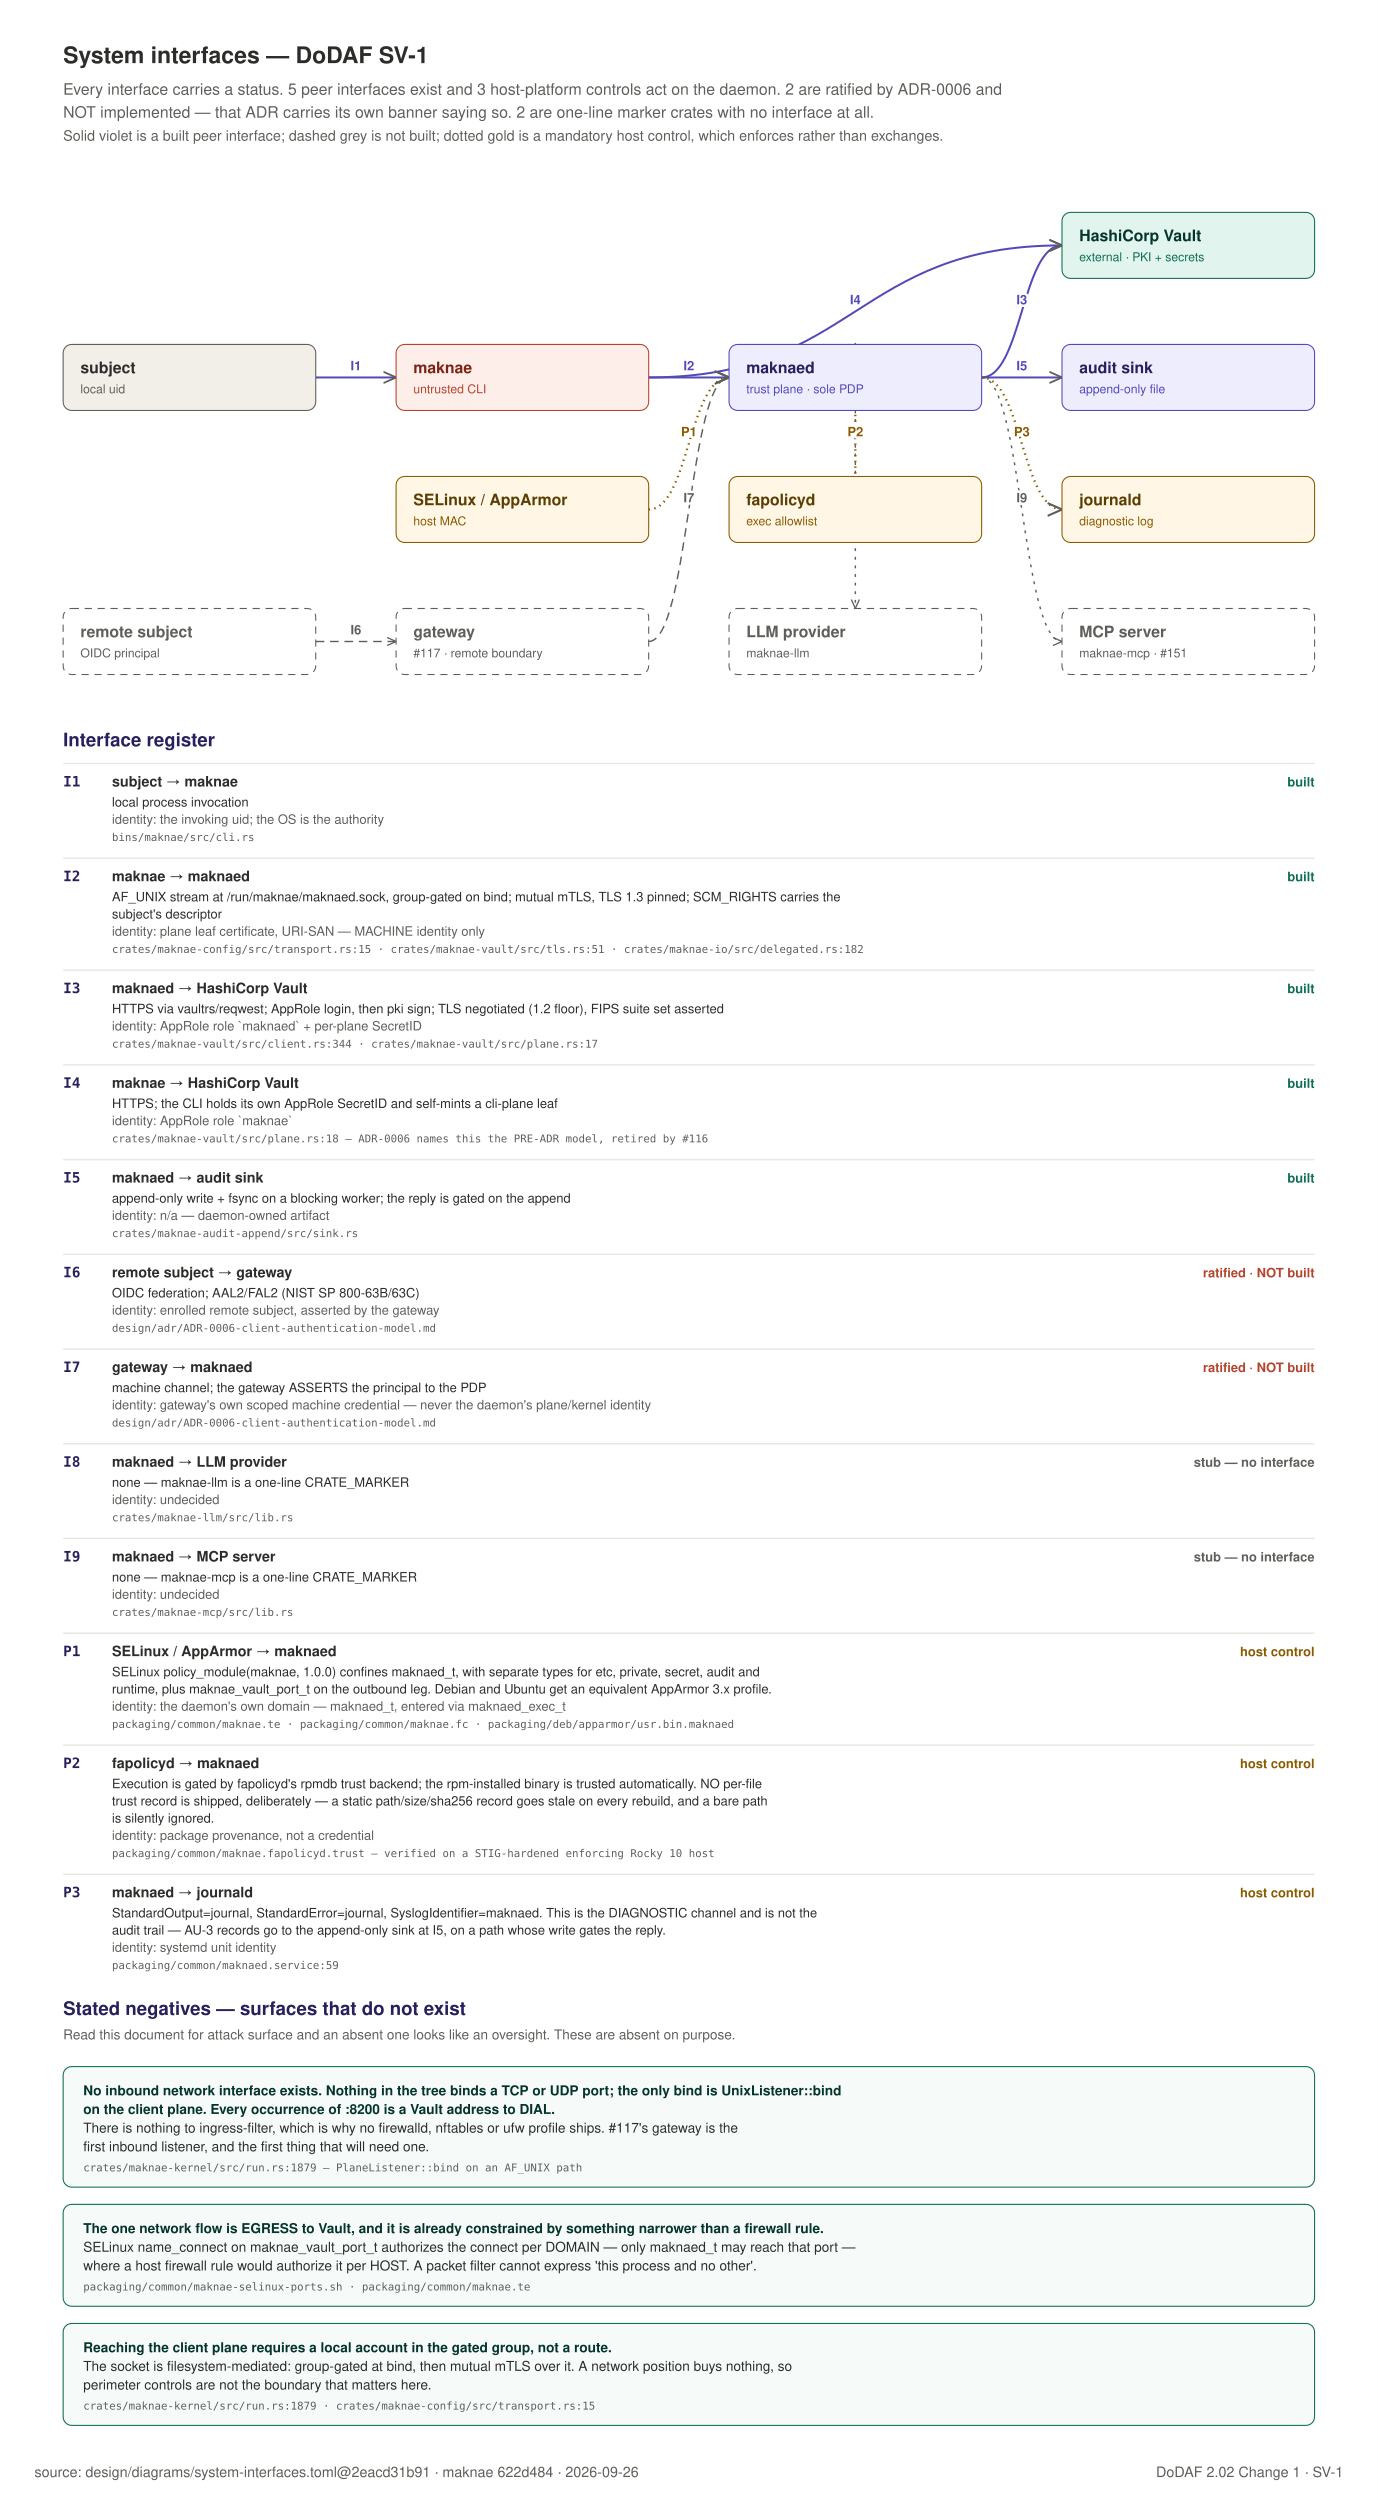
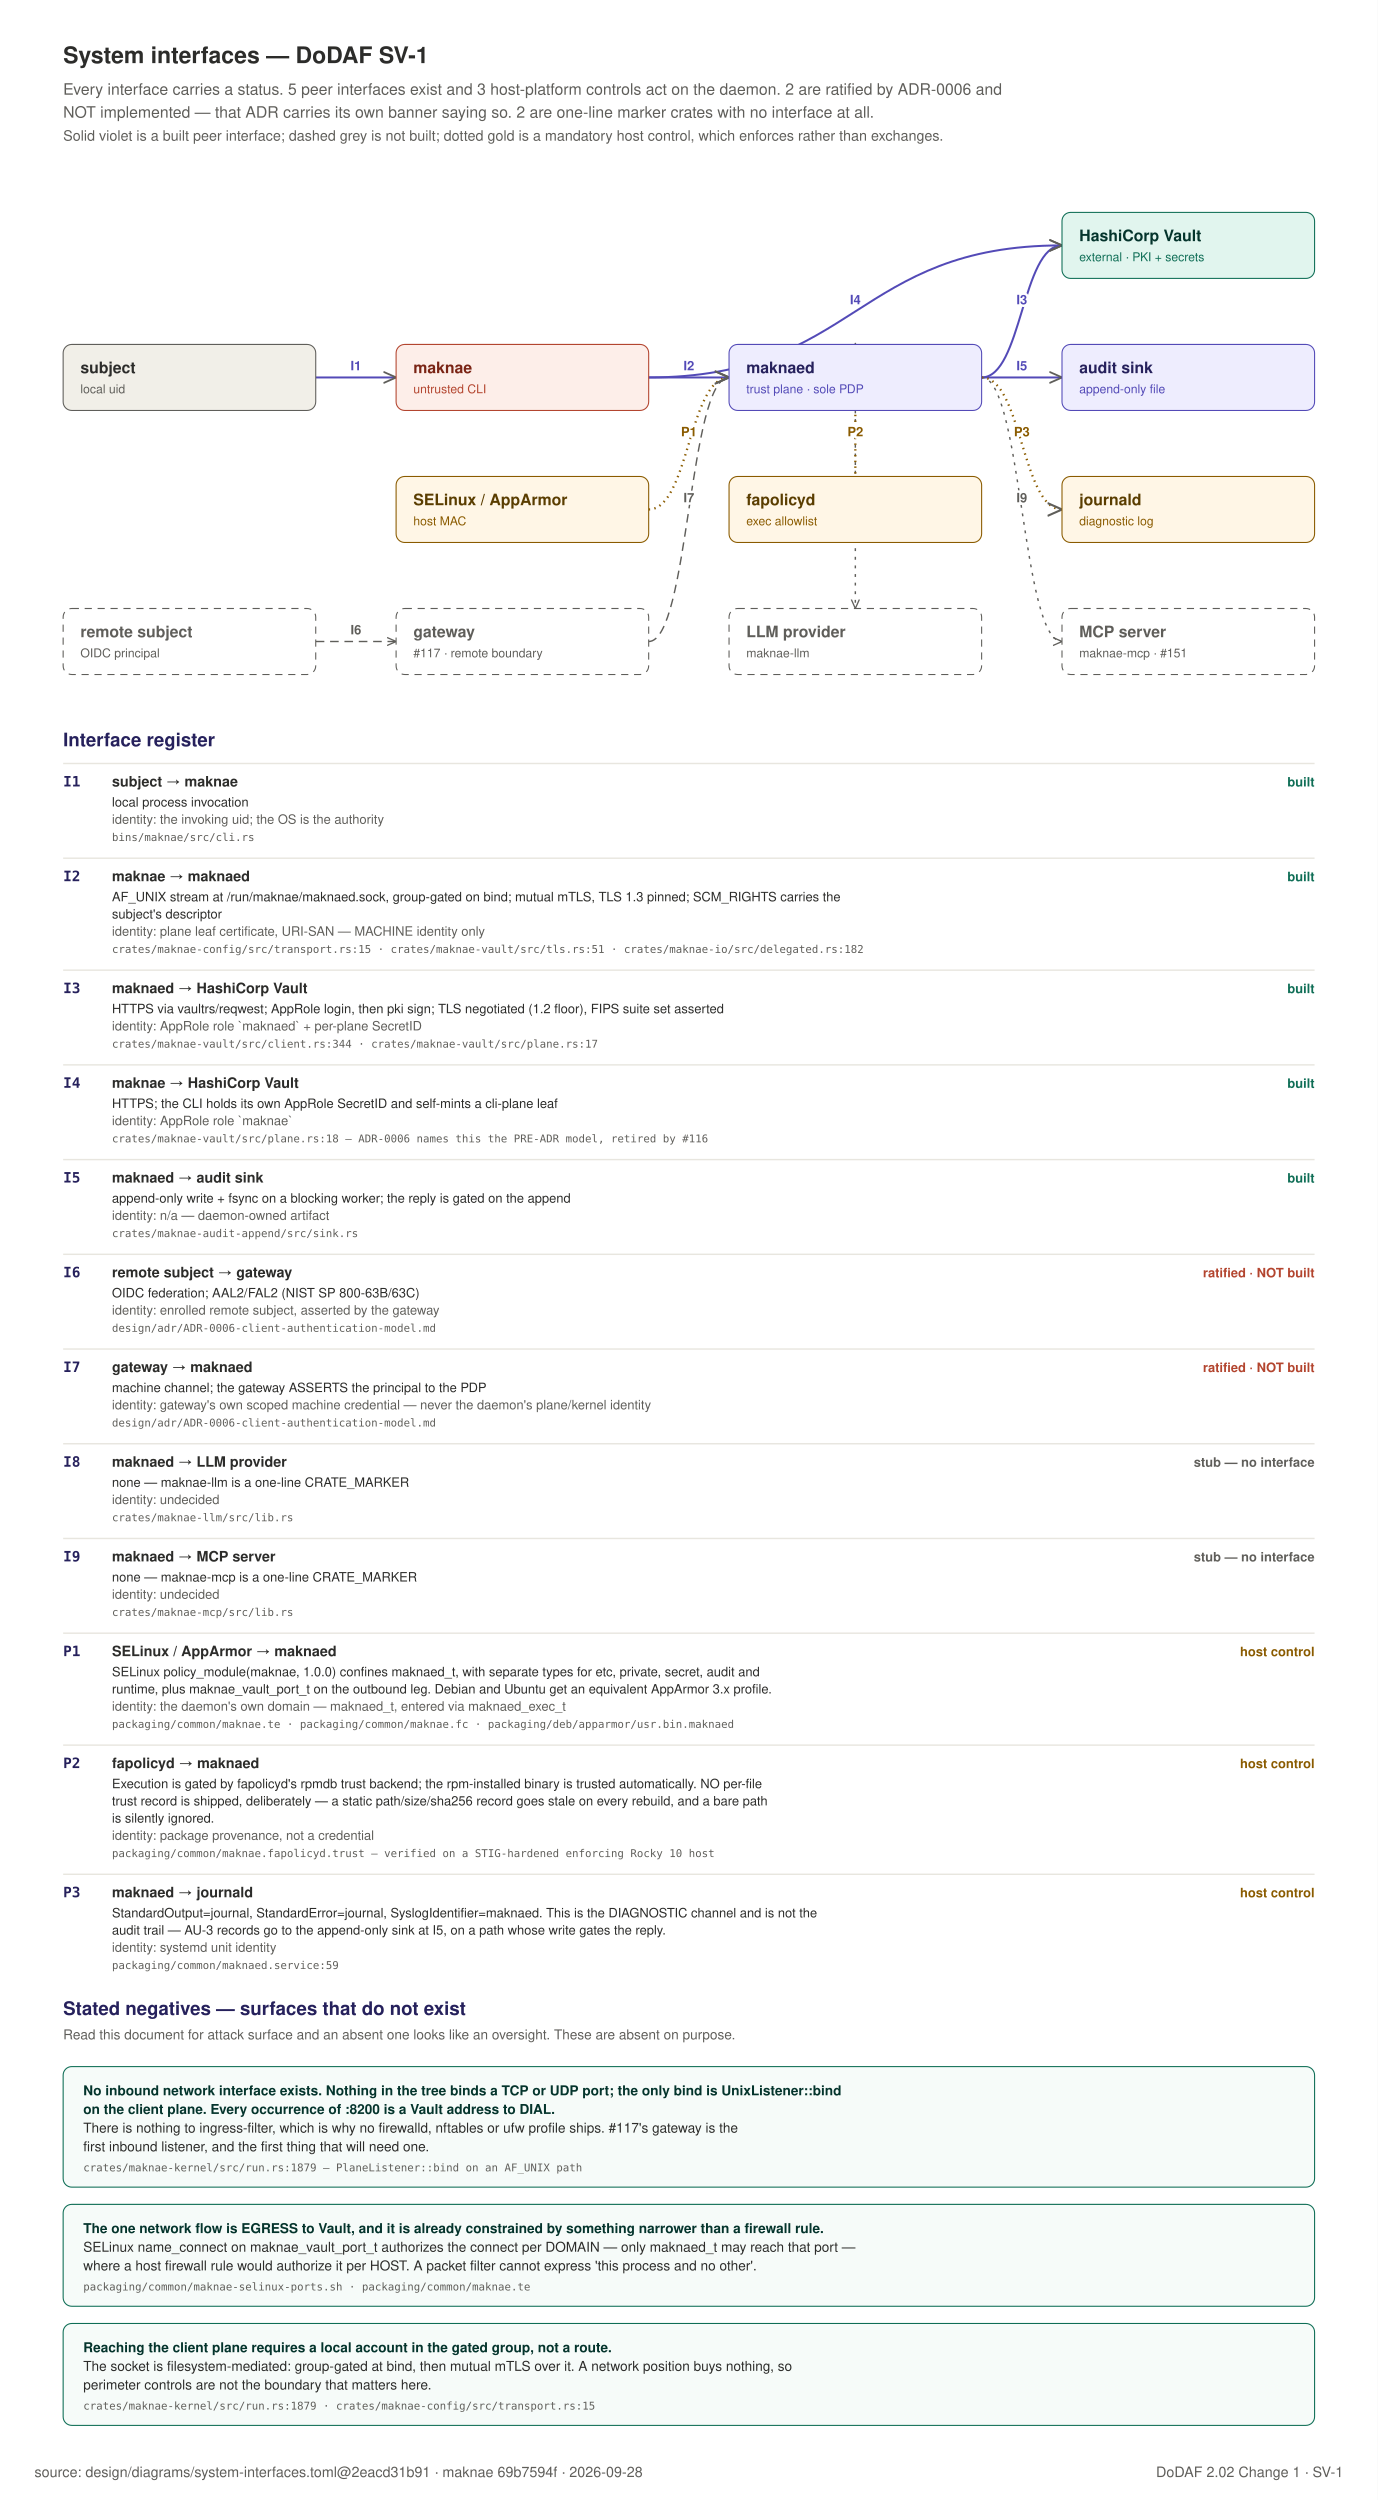
<svg xmlns="http://www.w3.org/2000/svg" width="960" height="1742" viewBox="0 0 960 1742" role="img">
  <rect x="0" y="0" width="960" height="1742" fill="#FFFFFF" />
  <text x="44" y="44" text-anchor="start" font-family="Helvetica, Arial, sans-serif" font-size="16" font-weight="600" fill="#2C2C2A">System interfaces — DoDAF SV-1</text>
  <text x="44" y="66" text-anchor="start" font-family="Helvetica, Arial, sans-serif" font-size="11" font-weight="400" fill="#5F5E5A">Every interface carries a status. 5 peer interfaces exist and 3 host-platform controls act on the daemon. 2 are ratified by ADR-0006 and</text>
  <text x="44" y="82" text-anchor="start" font-family="Helvetica, Arial, sans-serif" font-size="11" font-weight="400" fill="#5F5E5A">NOT implemented — that ADR carries its own banner saying so. 2 are one-line marker crates with no interface at all.</text>
  <text x="44" y="98" text-anchor="start" font-family="Helvetica, Arial, sans-serif" font-size="10" font-weight="400" fill="#5F5E5A">Solid violet is a built peer interface; dashed grey is not built; dotted gold is a mandatory host control, which enforces rather than exchanges.</text>
  <defs>
    <marker id="if" viewBox="0 0 10 10" refX="9" refY="5" markerWidth="7" markerHeight="7" orient="auto-start-reverse">
      <path d="M 0 1 L 9 5 L 0 9" fill="none" stroke="#5F5E5A" stroke-width="1.3" />
    </marker>
  </defs>
  <path d="M 220 263 C 248 263 248 263 276 263" fill="none" stroke="#534AB7" stroke-width="1.4" marker-end="url(#if)" />
  <text x="248.0" y="258.0" text-anchor="middle" font-family="Helvetica, Arial, sans-serif" font-size="9" font-weight="700" fill="#534AB7" stroke="#FFFFFF" stroke-width="3.5" paint-order="stroke" stroke-linejoin="round">I1</text>
  <path d="M 452 263 C 480 263 480 263 508 263" fill="none" stroke="#534AB7" stroke-width="1.4" marker-end="url(#if)" />
  <text x="480.0" y="258.0" text-anchor="middle" font-family="Helvetica, Arial, sans-serif" font-size="9" font-weight="700" fill="#534AB7" stroke="#FFFFFF" stroke-width="3.5" paint-order="stroke" stroke-linejoin="round">I2</text>
  <path d="M 684 263 C 712 263 712 171 740 171" fill="none" stroke="#534AB7" stroke-width="1.4" marker-end="url(#if)" />
  <text x="712.0" y="212.0" text-anchor="middle" font-family="Helvetica, Arial, sans-serif" font-size="9" font-weight="700" fill="#534AB7" stroke="#FFFFFF" stroke-width="3.5" paint-order="stroke" stroke-linejoin="round">I3</text>
  <path d="M 452 263 C 596 263 596 171 740 171" fill="none" stroke="#534AB7" stroke-width="1.4" marker-end="url(#if)" />
  <text x="596.0" y="212.0" text-anchor="middle" font-family="Helvetica, Arial, sans-serif" font-size="9" font-weight="700" fill="#534AB7" stroke="#FFFFFF" stroke-width="3.5" paint-order="stroke" stroke-linejoin="round">I4</text>
  <path d="M 684 263 C 712 263 712 263 740 263" fill="none" stroke="#534AB7" stroke-width="1.4" marker-end="url(#if)" />
  <text x="712.0" y="258.0" text-anchor="middle" font-family="Helvetica, Arial, sans-serif" font-size="9" font-weight="700" fill="#534AB7" stroke="#FFFFFF" stroke-width="3.5" paint-order="stroke" stroke-linejoin="round">I5</text>
  <path d="M 220 447 C 248 447 248 447 276 447" fill="none" stroke="#5F5E5A" stroke-width="1" stroke-dasharray="6 4" marker-end="url(#if)" />
  <text x="248.0" y="442.0" text-anchor="middle" font-family="Helvetica, Arial, sans-serif" font-size="9" font-weight="700" fill="#5F5E5A" stroke="#FFFFFF" stroke-width="3.5" paint-order="stroke" stroke-linejoin="round">I6</text>
  <path d="M 452 447 C 480 447 480 263 508 263" fill="none" stroke="#5F5E5A" stroke-width="1" stroke-dasharray="6 4" marker-end="url(#if)" />
  <text x="480.0" y="350.0" text-anchor="middle" font-family="Helvetica, Arial, sans-serif" font-size="9" font-weight="700" fill="#5F5E5A" stroke="#FFFFFF" stroke-width="3.5" paint-order="stroke" stroke-linejoin="round">I7</text>
  <path d="M 596 286 C 596 286 596 424 596 424" fill="none" stroke="#5F5E5A" stroke-width="1" stroke-dasharray="2 4" marker-end="url(#if)" />
  <text x="596.0" y="350.0" text-anchor="middle" font-family="Helvetica, Arial, sans-serif" font-size="9" font-weight="700" fill="#5F5E5A" stroke="#FFFFFF" stroke-width="3.5" paint-order="stroke" stroke-linejoin="round">I8</text>
  <path d="M 684 263 C 712 263 712 447 740 447" fill="none" stroke="#5F5E5A" stroke-width="1" stroke-dasharray="2 4" marker-end="url(#if)" />
  <text x="712.0" y="350.0" text-anchor="middle" font-family="Helvetica, Arial, sans-serif" font-size="9" font-weight="700" fill="#5F5E5A" stroke="#FFFFFF" stroke-width="3.5" paint-order="stroke" stroke-linejoin="round">I9</text>
  <path d="M 452 355 C 480 355 480 263 508 263" fill="none" stroke="#8A5B00" stroke-width="1.6" stroke-dasharray="1 3" marker-end="url(#if)" />
  <text x="480.0" y="304.0" text-anchor="middle" font-family="Helvetica, Arial, sans-serif" font-size="9" font-weight="700" fill="#8A5B00" stroke="#FFFFFF" stroke-width="3.5" paint-order="stroke" stroke-linejoin="round">P1</text>
  <path d="M 596 378 C 596 378 596 240 596 240" fill="none" stroke="#8A5B00" stroke-width="1.6" stroke-dasharray="1 3" marker-end="url(#if)" />
  <text x="596.0" y="304.0" text-anchor="middle" font-family="Helvetica, Arial, sans-serif" font-size="9" font-weight="700" fill="#8A5B00" stroke="#FFFFFF" stroke-width="3.5" paint-order="stroke" stroke-linejoin="round">P2</text>
  <path d="M 684 263 C 712 263 712 355 740 355" fill="none" stroke="#8A5B00" stroke-width="1.6" stroke-dasharray="1 3" marker-end="url(#if)" />
  <text x="712.0" y="304.0" text-anchor="middle" font-family="Helvetica, Arial, sans-serif" font-size="9" font-weight="700" fill="#8A5B00" stroke="#FFFFFF" stroke-width="3.5" paint-order="stroke" stroke-linejoin="round">P3</text>
  <rect x="44" y="240" width="176" height="46" rx="6" fill="#F1EFE8" stroke="#5F5E5A" stroke-width="0.75" />
  <text x="56" y="260" text-anchor="start" font-family="Helvetica, Arial, sans-serif" font-size="11" font-weight="600" fill="#2C2C2A">subject</text>
  <text x="56" y="274" text-anchor="start" font-family="Helvetica, Arial, sans-serif" font-size="8.5" font-weight="400" fill="#5F5E5A">local uid</text>
  <rect x="276" y="240" width="176" height="46" rx="6" fill="#FDEEE9" stroke="#B3452F" stroke-width="0.75" />
  <text x="288" y="260" text-anchor="start" font-family="Helvetica, Arial, sans-serif" font-size="11" font-weight="600" fill="#7A2415">maknae</text>
  <text x="288" y="274" text-anchor="start" font-family="Helvetica, Arial, sans-serif" font-size="8.5" font-weight="400" fill="#B3452F">untrusted CLI</text>
  <rect x="508" y="240" width="176" height="46" rx="6" fill="#EEEDFE" stroke="#534AB7" stroke-width="0.75" />
  <text x="520" y="260" text-anchor="start" font-family="Helvetica, Arial, sans-serif" font-size="11" font-weight="600" fill="#26215C">maknaed</text>
  <text x="520" y="274" text-anchor="start" font-family="Helvetica, Arial, sans-serif" font-size="8.5" font-weight="400" fill="#534AB7">trust plane · sole PDP</text>
  <rect x="740" y="148" width="176" height="46" rx="6" fill="#E1F5EE" stroke="#0F6E56" stroke-width="0.75" />
  <text x="752" y="168" text-anchor="start" font-family="Helvetica, Arial, sans-serif" font-size="11" font-weight="600" fill="#04342C">HashiCorp Vault</text>
  <text x="752" y="182" text-anchor="start" font-family="Helvetica, Arial, sans-serif" font-size="8.5" font-weight="400" fill="#0F6E56">external · PKI + secrets</text>
  <rect x="740" y="240" width="176" height="46" rx="6" fill="#EEEDFE" stroke="#534AB7" stroke-width="0.75" />
  <text x="752" y="260" text-anchor="start" font-family="Helvetica, Arial, sans-serif" font-size="11" font-weight="600" fill="#26215C">audit sink</text>
  <text x="752" y="274" text-anchor="start" font-family="Helvetica, Arial, sans-serif" font-size="8.5" font-weight="400" fill="#534AB7">append-only file</text>
  <rect x="276" y="424" width="176" height="46" rx="6" fill="#FFFFFF" stroke="#5F5E5A" stroke-width="0.75" stroke-dasharray="5 4" />
  <text x="288" y="444" text-anchor="start" font-family="Helvetica, Arial, sans-serif" font-size="11" font-weight="600" fill="#5F5E5A">gateway</text>
  <text x="288" y="458" text-anchor="start" font-family="Helvetica, Arial, sans-serif" font-size="8.5" font-weight="400" fill="#5F5E5A">#117 · remote boundary</text>
  <rect x="44" y="424" width="176" height="46" rx="6" fill="#FFFFFF" stroke="#5F5E5A" stroke-width="0.75" stroke-dasharray="5 4" />
  <text x="56" y="444" text-anchor="start" font-family="Helvetica, Arial, sans-serif" font-size="11" font-weight="600" fill="#5F5E5A">remote subject</text>
  <text x="56" y="458" text-anchor="start" font-family="Helvetica, Arial, sans-serif" font-size="8.5" font-weight="400" fill="#5F5E5A">OIDC principal</text>
  <rect x="508" y="424" width="176" height="46" rx="6" fill="#FFFFFF" stroke="#5F5E5A" stroke-width="0.75" stroke-dasharray="5 4" />
  <text x="520" y="444" text-anchor="start" font-family="Helvetica, Arial, sans-serif" font-size="11" font-weight="600" fill="#5F5E5A">LLM provider</text>
  <text x="520" y="458" text-anchor="start" font-family="Helvetica, Arial, sans-serif" font-size="8.5" font-weight="400" fill="#5F5E5A">maknae-llm</text>
  <rect x="740" y="424" width="176" height="46" rx="6" fill="#FFFFFF" stroke="#5F5E5A" stroke-width="0.75" stroke-dasharray="5 4" />
  <text x="752" y="444" text-anchor="start" font-family="Helvetica, Arial, sans-serif" font-size="11" font-weight="600" fill="#5F5E5A">MCP server</text>
  <text x="752" y="458" text-anchor="start" font-family="Helvetica, Arial, sans-serif" font-size="8.5" font-weight="400" fill="#5F5E5A">maknae-mcp · #151</text>
  <rect x="276" y="332" width="176" height="46" rx="6" fill="#FFF6E6" stroke="#8A5B00" stroke-width="0.75" />
  <text x="288" y="352" text-anchor="start" font-family="Helvetica, Arial, sans-serif" font-size="11" font-weight="600" fill="#5A3D00">SELinux / AppArmor</text>
  <text x="288" y="366" text-anchor="start" font-family="Helvetica, Arial, sans-serif" font-size="8.5" font-weight="400" fill="#8A5B00">host MAC</text>
  <rect x="508" y="332" width="176" height="46" rx="6" fill="#FFF6E6" stroke="#8A5B00" stroke-width="0.75" />
  <text x="520" y="352" text-anchor="start" font-family="Helvetica, Arial, sans-serif" font-size="11" font-weight="600" fill="#5A3D00">fapolicyd</text>
  <text x="520" y="366" text-anchor="start" font-family="Helvetica, Arial, sans-serif" font-size="8.5" font-weight="400" fill="#8A5B00">exec allowlist</text>
  <rect x="740" y="332" width="176" height="46" rx="6" fill="#FFF6E6" stroke="#8A5B00" stroke-width="0.75" />
  <text x="752" y="352" text-anchor="start" font-family="Helvetica, Arial, sans-serif" font-size="11" font-weight="600" fill="#5A3D00">journald</text>
  <text x="752" y="366" text-anchor="start" font-family="Helvetica, Arial, sans-serif" font-size="8.5" font-weight="400" fill="#8A5B00">diagnostic log</text>
  <text x="44" y="520" text-anchor="start" font-family="Helvetica, Arial, sans-serif" font-size="13" font-weight="600" fill="#26215C">Interface register</text>
  <line x1="44" y1="532" x2="916" y2="532" stroke="#E8E6DF" stroke-width="1" />
  <text x="44" y="548" text-anchor="start" font-family="ui-monospace, SFMono-Regular, Menlo, monospace" font-size="10" font-weight="700" fill="#26215C">I1</text>
  <text x="78" y="548" text-anchor="start" font-family="Helvetica, Arial, sans-serif" font-size="10" font-weight="600" fill="#2C2C2A">subject  →  maknae</text>
  <text x="916" y="548" text-anchor="end" font-family="Helvetica, Arial, sans-serif" font-size="9" font-weight="700" fill="#0F6E56">built</text>
  <text x="78" y="562" text-anchor="start" font-family="Helvetica, Arial, sans-serif" font-size="9" font-weight="400" fill="#2C2C2A">local process invocation</text>
  <text x="78" y="574" text-anchor="start" font-family="Helvetica, Arial, sans-serif" font-size="9" font-weight="400" fill="#5F5E5A">identity: the invoking uid; the OS is the authority</text>
  <text x="78" y="586" text-anchor="start" font-family="ui-monospace, SFMono-Regular, Menlo, monospace" font-size="7.5" font-weight="400" fill="#5F5E5A">bins/maknae/src/cli.rs</text>
  <line x1="44" y1="598" x2="916" y2="598" stroke="#E8E6DF" stroke-width="1" />
  <text x="44" y="614" text-anchor="start" font-family="ui-monospace, SFMono-Regular, Menlo, monospace" font-size="10" font-weight="700" fill="#26215C">I2</text>
  <text x="78" y="614" text-anchor="start" font-family="Helvetica, Arial, sans-serif" font-size="10" font-weight="600" fill="#2C2C2A">maknae  →  maknaed</text>
  <text x="916" y="614" text-anchor="end" font-family="Helvetica, Arial, sans-serif" font-size="9" font-weight="700" fill="#0F6E56">built</text>
  <text x="78" y="628" text-anchor="start" font-family="Helvetica, Arial, sans-serif" font-size="9" font-weight="400" fill="#2C2C2A">AF_UNIX stream at /run/maknae/maknaed.sock, group-gated on bind; mutual mTLS, TLS 1.3 pinned; SCM_RIGHTS carries the</text>
  <text x="78" y="640" text-anchor="start" font-family="Helvetica, Arial, sans-serif" font-size="9" font-weight="400" fill="#2C2C2A">subject's descriptor</text>
  <text x="78" y="652" text-anchor="start" font-family="Helvetica, Arial, sans-serif" font-size="9" font-weight="400" fill="#5F5E5A">identity: plane leaf certificate, URI-SAN — MACHINE identity only</text>
  <text x="78" y="664" text-anchor="start" font-family="ui-monospace, SFMono-Regular, Menlo, monospace" font-size="7.5" font-weight="400" fill="#5F5E5A">crates/maknae-config/src/transport.rs:15 · crates/maknae-vault/src/tls.rs:51 · crates/maknae-io/src/delegated.rs:182</text>
  <line x1="44" y1="676" x2="916" y2="676" stroke="#E8E6DF" stroke-width="1" />
  <text x="44" y="692" text-anchor="start" font-family="ui-monospace, SFMono-Regular, Menlo, monospace" font-size="10" font-weight="700" fill="#26215C">I3</text>
  <text x="78" y="692" text-anchor="start" font-family="Helvetica, Arial, sans-serif" font-size="10" font-weight="600" fill="#2C2C2A">maknaed  →  HashiCorp Vault</text>
  <text x="916" y="692" text-anchor="end" font-family="Helvetica, Arial, sans-serif" font-size="9" font-weight="700" fill="#0F6E56">built</text>
  <text x="78" y="706" text-anchor="start" font-family="Helvetica, Arial, sans-serif" font-size="9" font-weight="400" fill="#2C2C2A">HTTPS via vaultrs/reqwest; AppRole login, then pki sign; TLS negotiated (1.2 floor), FIPS suite set asserted</text>
  <text x="78" y="718" text-anchor="start" font-family="Helvetica, Arial, sans-serif" font-size="9" font-weight="400" fill="#5F5E5A">identity: AppRole role `maknaed` + per-plane SecretID</text>
  <text x="78" y="730" text-anchor="start" font-family="ui-monospace, SFMono-Regular, Menlo, monospace" font-size="7.5" font-weight="400" fill="#5F5E5A">crates/maknae-vault/src/client.rs:344 · crates/maknae-vault/src/plane.rs:17</text>
  <line x1="44" y1="742" x2="916" y2="742" stroke="#E8E6DF" stroke-width="1" />
  <text x="44" y="758" text-anchor="start" font-family="ui-monospace, SFMono-Regular, Menlo, monospace" font-size="10" font-weight="700" fill="#26215C">I4</text>
  <text x="78" y="758" text-anchor="start" font-family="Helvetica, Arial, sans-serif" font-size="10" font-weight="600" fill="#2C2C2A">maknae  →  HashiCorp Vault</text>
  <text x="916" y="758" text-anchor="end" font-family="Helvetica, Arial, sans-serif" font-size="9" font-weight="700" fill="#0F6E56">built</text>
  <text x="78" y="772" text-anchor="start" font-family="Helvetica, Arial, sans-serif" font-size="9" font-weight="400" fill="#2C2C2A">HTTPS; the CLI holds its own AppRole SecretID and self-mints a cli-plane leaf</text>
  <text x="78" y="784" text-anchor="start" font-family="Helvetica, Arial, sans-serif" font-size="9" font-weight="400" fill="#5F5E5A">identity: AppRole role `maknae`</text>
  <text x="78" y="796" text-anchor="start" font-family="ui-monospace, SFMono-Regular, Menlo, monospace" font-size="7.5" font-weight="400" fill="#5F5E5A">crates/maknae-vault/src/plane.rs:18 — ADR-0006 names this the PRE-ADR model, retired by #116</text>
  <line x1="44" y1="808" x2="916" y2="808" stroke="#E8E6DF" stroke-width="1" />
  <text x="44" y="824" text-anchor="start" font-family="ui-monospace, SFMono-Regular, Menlo, monospace" font-size="10" font-weight="700" fill="#26215C">I5</text>
  <text x="78" y="824" text-anchor="start" font-family="Helvetica, Arial, sans-serif" font-size="10" font-weight="600" fill="#2C2C2A">maknaed  →  audit sink</text>
  <text x="916" y="824" text-anchor="end" font-family="Helvetica, Arial, sans-serif" font-size="9" font-weight="700" fill="#0F6E56">built</text>
  <text x="78" y="838" text-anchor="start" font-family="Helvetica, Arial, sans-serif" font-size="9" font-weight="400" fill="#2C2C2A">append-only write + fsync on a blocking worker; the reply is gated on the append</text>
  <text x="78" y="850" text-anchor="start" font-family="Helvetica, Arial, sans-serif" font-size="9" font-weight="400" fill="#5F5E5A">identity: n/a — daemon-owned artifact</text>
  <text x="78" y="862" text-anchor="start" font-family="ui-monospace, SFMono-Regular, Menlo, monospace" font-size="7.5" font-weight="400" fill="#5F5E5A">crates/maknae-audit-append/src/sink.rs</text>
  <line x1="44" y1="874" x2="916" y2="874" stroke="#E8E6DF" stroke-width="1" />
  <text x="44" y="890" text-anchor="start" font-family="ui-monospace, SFMono-Regular, Menlo, monospace" font-size="10" font-weight="700" fill="#26215C">I6</text>
  <text x="78" y="890" text-anchor="start" font-family="Helvetica, Arial, sans-serif" font-size="10" font-weight="600" fill="#2C2C2A">remote subject  →  gateway</text>
  <text x="916" y="890" text-anchor="end" font-family="Helvetica, Arial, sans-serif" font-size="9" font-weight="700" fill="#B3452F">ratified · NOT built</text>
  <text x="78" y="904" text-anchor="start" font-family="Helvetica, Arial, sans-serif" font-size="9" font-weight="400" fill="#2C2C2A">OIDC federation; AAL2/FAL2 (NIST SP 800-63B/63C)</text>
  <text x="78" y="916" text-anchor="start" font-family="Helvetica, Arial, sans-serif" font-size="9" font-weight="400" fill="#5F5E5A">identity: enrolled remote subject, asserted by the gateway</text>
  <text x="78" y="928" text-anchor="start" font-family="ui-monospace, SFMono-Regular, Menlo, monospace" font-size="7.5" font-weight="400" fill="#5F5E5A">design/adr/ADR-0006-client-authentication-model.md</text>
  <line x1="44" y1="940" x2="916" y2="940" stroke="#E8E6DF" stroke-width="1" />
  <text x="44" y="956" text-anchor="start" font-family="ui-monospace, SFMono-Regular, Menlo, monospace" font-size="10" font-weight="700" fill="#26215C">I7</text>
  <text x="78" y="956" text-anchor="start" font-family="Helvetica, Arial, sans-serif" font-size="10" font-weight="600" fill="#2C2C2A">gateway  →  maknaed</text>
  <text x="916" y="956" text-anchor="end" font-family="Helvetica, Arial, sans-serif" font-size="9" font-weight="700" fill="#B3452F">ratified · NOT built</text>
  <text x="78" y="970" text-anchor="start" font-family="Helvetica, Arial, sans-serif" font-size="9" font-weight="400" fill="#2C2C2A">machine channel; the gateway ASSERTS the principal to the PDP</text>
  <text x="78" y="982" text-anchor="start" font-family="Helvetica, Arial, sans-serif" font-size="9" font-weight="400" fill="#5F5E5A">identity: gateway's own scoped machine credential — never the daemon's plane/kernel identity</text>
  <text x="78" y="994" text-anchor="start" font-family="ui-monospace, SFMono-Regular, Menlo, monospace" font-size="7.5" font-weight="400" fill="#5F5E5A">design/adr/ADR-0006-client-authentication-model.md</text>
  <line x1="44" y1="1006" x2="916" y2="1006" stroke="#E8E6DF" stroke-width="1" />
  <text x="44" y="1022" text-anchor="start" font-family="ui-monospace, SFMono-Regular, Menlo, monospace" font-size="10" font-weight="700" fill="#26215C">I8</text>
  <text x="78" y="1022" text-anchor="start" font-family="Helvetica, Arial, sans-serif" font-size="10" font-weight="600" fill="#2C2C2A">maknaed  →  LLM provider</text>
  <text x="916" y="1022" text-anchor="end" font-family="Helvetica, Arial, sans-serif" font-size="9" font-weight="700" fill="#5F5E5A">stub — no interface</text>
  <text x="78" y="1036" text-anchor="start" font-family="Helvetica, Arial, sans-serif" font-size="9" font-weight="400" fill="#2C2C2A">none — maknae-llm is a one-line CRATE_MARKER</text>
  <text x="78" y="1048" text-anchor="start" font-family="Helvetica, Arial, sans-serif" font-size="9" font-weight="400" fill="#5F5E5A">identity: undecided</text>
  <text x="78" y="1060" text-anchor="start" font-family="ui-monospace, SFMono-Regular, Menlo, monospace" font-size="7.5" font-weight="400" fill="#5F5E5A">crates/maknae-llm/src/lib.rs</text>
  <line x1="44" y1="1072" x2="916" y2="1072" stroke="#E8E6DF" stroke-width="1" />
  <text x="44" y="1088" text-anchor="start" font-family="ui-monospace, SFMono-Regular, Menlo, monospace" font-size="10" font-weight="700" fill="#26215C">I9</text>
  <text x="78" y="1088" text-anchor="start" font-family="Helvetica, Arial, sans-serif" font-size="10" font-weight="600" fill="#2C2C2A">maknaed  →  MCP server</text>
  <text x="916" y="1088" text-anchor="end" font-family="Helvetica, Arial, sans-serif" font-size="9" font-weight="700" fill="#5F5E5A">stub — no interface</text>
  <text x="78" y="1102" text-anchor="start" font-family="Helvetica, Arial, sans-serif" font-size="9" font-weight="400" fill="#2C2C2A">none — maknae-mcp is a one-line CRATE_MARKER</text>
  <text x="78" y="1114" text-anchor="start" font-family="Helvetica, Arial, sans-serif" font-size="9" font-weight="400" fill="#5F5E5A">identity: undecided</text>
  <text x="78" y="1126" text-anchor="start" font-family="ui-monospace, SFMono-Regular, Menlo, monospace" font-size="7.5" font-weight="400" fill="#5F5E5A">crates/maknae-mcp/src/lib.rs</text>
  <line x1="44" y1="1138" x2="916" y2="1138" stroke="#E8E6DF" stroke-width="1" />
  <text x="44" y="1154" text-anchor="start" font-family="ui-monospace, SFMono-Regular, Menlo, monospace" font-size="10" font-weight="700" fill="#26215C">P1</text>
  <text x="78" y="1154" text-anchor="start" font-family="Helvetica, Arial, sans-serif" font-size="10" font-weight="600" fill="#2C2C2A">SELinux / AppArmor  →  maknaed</text>
  <text x="916" y="1154" text-anchor="end" font-family="Helvetica, Arial, sans-serif" font-size="9" font-weight="700" fill="#8A5B00">host control</text>
  <text x="78" y="1168" text-anchor="start" font-family="Helvetica, Arial, sans-serif" font-size="9" font-weight="400" fill="#2C2C2A">SELinux policy_module(maknae, 1.0.0) confines maknaed_t, with separate types for etc, private, secret, audit and</text>
  <text x="78" y="1180" text-anchor="start" font-family="Helvetica, Arial, sans-serif" font-size="9" font-weight="400" fill="#2C2C2A">runtime, plus maknae_vault_port_t on the outbound leg. Debian and Ubuntu get an equivalent AppArmor 3.x profile.</text>
  <text x="78" y="1192" text-anchor="start" font-family="Helvetica, Arial, sans-serif" font-size="9" font-weight="400" fill="#5F5E5A">identity: the daemon's own domain — maknaed_t, entered via maknaed_exec_t</text>
  <text x="78" y="1204" text-anchor="start" font-family="ui-monospace, SFMono-Regular, Menlo, monospace" font-size="7.5" font-weight="400" fill="#5F5E5A">packaging/common/maknae.te · packaging/common/maknae.fc · packaging/deb/apparmor/usr.bin.maknaed</text>
  <line x1="44" y1="1216" x2="916" y2="1216" stroke="#E8E6DF" stroke-width="1" />
  <text x="44" y="1232" text-anchor="start" font-family="ui-monospace, SFMono-Regular, Menlo, monospace" font-size="10" font-weight="700" fill="#26215C">P2</text>
  <text x="78" y="1232" text-anchor="start" font-family="Helvetica, Arial, sans-serif" font-size="10" font-weight="600" fill="#2C2C2A">fapolicyd  →  maknaed</text>
  <text x="916" y="1232" text-anchor="end" font-family="Helvetica, Arial, sans-serif" font-size="9" font-weight="700" fill="#8A5B00">host control</text>
  <text x="78" y="1246" text-anchor="start" font-family="Helvetica, Arial, sans-serif" font-size="9" font-weight="400" fill="#2C2C2A">Execution is gated by fapolicyd's rpmdb trust backend; the rpm-installed binary is trusted automatically. NO per-file</text>
  <text x="78" y="1258" text-anchor="start" font-family="Helvetica, Arial, sans-serif" font-size="9" font-weight="400" fill="#2C2C2A">trust record is shipped, deliberately — a static path/size/sha256 record goes stale on every rebuild, and a bare path</text>
  <text x="78" y="1270" text-anchor="start" font-family="Helvetica, Arial, sans-serif" font-size="9" font-weight="400" fill="#2C2C2A">is silently ignored.</text>
  <text x="78" y="1282" text-anchor="start" font-family="Helvetica, Arial, sans-serif" font-size="9" font-weight="400" fill="#5F5E5A">identity: package provenance, not a credential</text>
  <text x="78" y="1294" text-anchor="start" font-family="ui-monospace, SFMono-Regular, Menlo, monospace" font-size="7.5" font-weight="400" fill="#5F5E5A">packaging/common/maknae.fapolicyd.trust — verified on a STIG-hardened enforcing Rocky 10 host</text>
  <line x1="44" y1="1306" x2="916" y2="1306" stroke="#E8E6DF" stroke-width="1" />
  <text x="44" y="1322" text-anchor="start" font-family="ui-monospace, SFMono-Regular, Menlo, monospace" font-size="10" font-weight="700" fill="#26215C">P3</text>
  <text x="78" y="1322" text-anchor="start" font-family="Helvetica, Arial, sans-serif" font-size="10" font-weight="600" fill="#2C2C2A">maknaed  →  journald</text>
  <text x="916" y="1322" text-anchor="end" font-family="Helvetica, Arial, sans-serif" font-size="9" font-weight="700" fill="#8A5B00">host control</text>
  <text x="78" y="1336" text-anchor="start" font-family="Helvetica, Arial, sans-serif" font-size="9" font-weight="400" fill="#2C2C2A">StandardOutput=journal, StandardError=journal, SyslogIdentifier=maknaed. This is the DIAGNOSTIC channel and is not the</text>
  <text x="78" y="1348" text-anchor="start" font-family="Helvetica, Arial, sans-serif" font-size="9" font-weight="400" fill="#2C2C2A">audit trail — AU-3 records go to the append-only sink at I5, on a path whose write gates the reply.</text>
  <text x="78" y="1360" text-anchor="start" font-family="Helvetica, Arial, sans-serif" font-size="9" font-weight="400" fill="#5F5E5A">identity: systemd unit identity</text>
  <text x="78" y="1372" text-anchor="start" font-family="ui-monospace, SFMono-Regular, Menlo, monospace" font-size="7.5" font-weight="400" fill="#5F5E5A">packaging/common/maknaed.service:59</text>
  <text x="44" y="1404" text-anchor="start" font-family="Helvetica, Arial, sans-serif" font-size="13" font-weight="600" fill="#26215C">Stated negatives — surfaces that do not exist</text>
  <text x="44" y="1421" text-anchor="start" font-family="Helvetica, Arial, sans-serif" font-size="9.5" font-weight="400" fill="#5F5E5A">Read this document for attack surface and an absent one looks like an oversight. These are absent on purpose.</text>
  <rect x="44" y="1440" width="872" height="84" rx="6" fill="#F6FBF9" stroke="#0F6E56" stroke-width="0.75" />
  <text x="58" y="1460" text-anchor="start" font-family="Helvetica, Arial, sans-serif" font-size="9.5" font-weight="600" fill="#04342C">No inbound network interface exists. Nothing in the tree binds a TCP or UDP port; the only bind is UnixListener::bind</text>
  <text x="58" y="1473" text-anchor="start" font-family="Helvetica, Arial, sans-serif" font-size="9.5" font-weight="600" fill="#04342C">on the client plane. Every occurrence of :8200 is a Vault address to DIAL.</text>
  <text x="58" y="1486" text-anchor="start" font-family="Helvetica, Arial, sans-serif" font-size="9.5" font-weight="400" fill="#2C2C2A">There is nothing to ingress-filter, which is why no firewalld, nftables or ufw profile ships. #117's gateway is the</text>
  <text x="58" y="1499" text-anchor="start" font-family="Helvetica, Arial, sans-serif" font-size="9.5" font-weight="400" fill="#2C2C2A">first inbound listener, and the first thing that will need one.</text>
  <text x="58" y="1513" text-anchor="start" font-family="ui-monospace, SFMono-Regular, Menlo, monospace" font-size="7.5" font-weight="400" fill="#5F5E5A">crates/maknae-kernel/src/run.rs:1879 — PlaneListener::bind on an AF_UNIX path</text>
  <rect x="44" y="1536" width="872" height="71" rx="6" fill="#F6FBF9" stroke="#0F6E56" stroke-width="0.75" />
  <text x="58" y="1556" text-anchor="start" font-family="Helvetica, Arial, sans-serif" font-size="9.5" font-weight="600" fill="#04342C">The one network flow is EGRESS to Vault, and it is already constrained by something narrower than a firewall rule.</text>
  <text x="58" y="1569" text-anchor="start" font-family="Helvetica, Arial, sans-serif" font-size="9.5" font-weight="400" fill="#2C2C2A">SELinux name_connect on maknae_vault_port_t authorizes the connect per DOMAIN — only maknaed_t may reach that port —</text>
  <text x="58" y="1582" text-anchor="start" font-family="Helvetica, Arial, sans-serif" font-size="9.5" font-weight="400" fill="#2C2C2A">where a host firewall rule would authorize it per HOST. A packet filter cannot express 'this process and no other'.</text>
  <text x="58" y="1596" text-anchor="start" font-family="ui-monospace, SFMono-Regular, Menlo, monospace" font-size="7.5" font-weight="400" fill="#5F5E5A">packaging/common/maknae-selinux-ports.sh · packaging/common/maknae.te</text>
  <rect x="44" y="1619" width="872" height="71" rx="6" fill="#F6FBF9" stroke="#0F6E56" stroke-width="0.75" />
  <text x="58" y="1639" text-anchor="start" font-family="Helvetica, Arial, sans-serif" font-size="9.5" font-weight="600" fill="#04342C">Reaching the client plane requires a local account in the gated group, not a route.</text>
  <text x="58" y="1652" text-anchor="start" font-family="Helvetica, Arial, sans-serif" font-size="9.5" font-weight="400" fill="#2C2C2A">The socket is filesystem-mediated: group-gated at bind, then mutual mTLS over it. A network position buys nothing, so</text>
  <text x="58" y="1665" text-anchor="start" font-family="Helvetica, Arial, sans-serif" font-size="9.5" font-weight="400" fill="#2C2C2A">perimeter controls are not the boundary that matters here.</text>
  <text x="58" y="1679" text-anchor="start" font-family="ui-monospace, SFMono-Regular, Menlo, monospace" font-size="7.5" font-weight="400" fill="#5F5E5A">crates/maknae-kernel/src/run.rs:1879 · crates/maknae-config/src/transport.rs:15</text>
-   <text x="24" y="1726" text-anchor="start" font-family="Helvetica, Arial, sans-serif" font-size="10" font-weight="400" fill="#5F5E5A">source: design/diagrams/system-interfaces.toml@2eacd31b91 · maknae 622d484 · 2026-09-26</text>
+   <text x="24" y="1726" text-anchor="start" font-family="Helvetica, Arial, sans-serif" font-size="10" font-weight="400" fill="#5F5E5A">source: design/diagrams/system-interfaces.toml@2eacd31b91 · maknae 69b7594f · 2026-09-28</text>
  <text x="936" y="1726" text-anchor="end" font-family="Helvetica, Arial, sans-serif" font-size="10" font-weight="400" fill="#5F5E5A">DoDAF 2.02 Change 1 · SV-1</text>
</svg>
